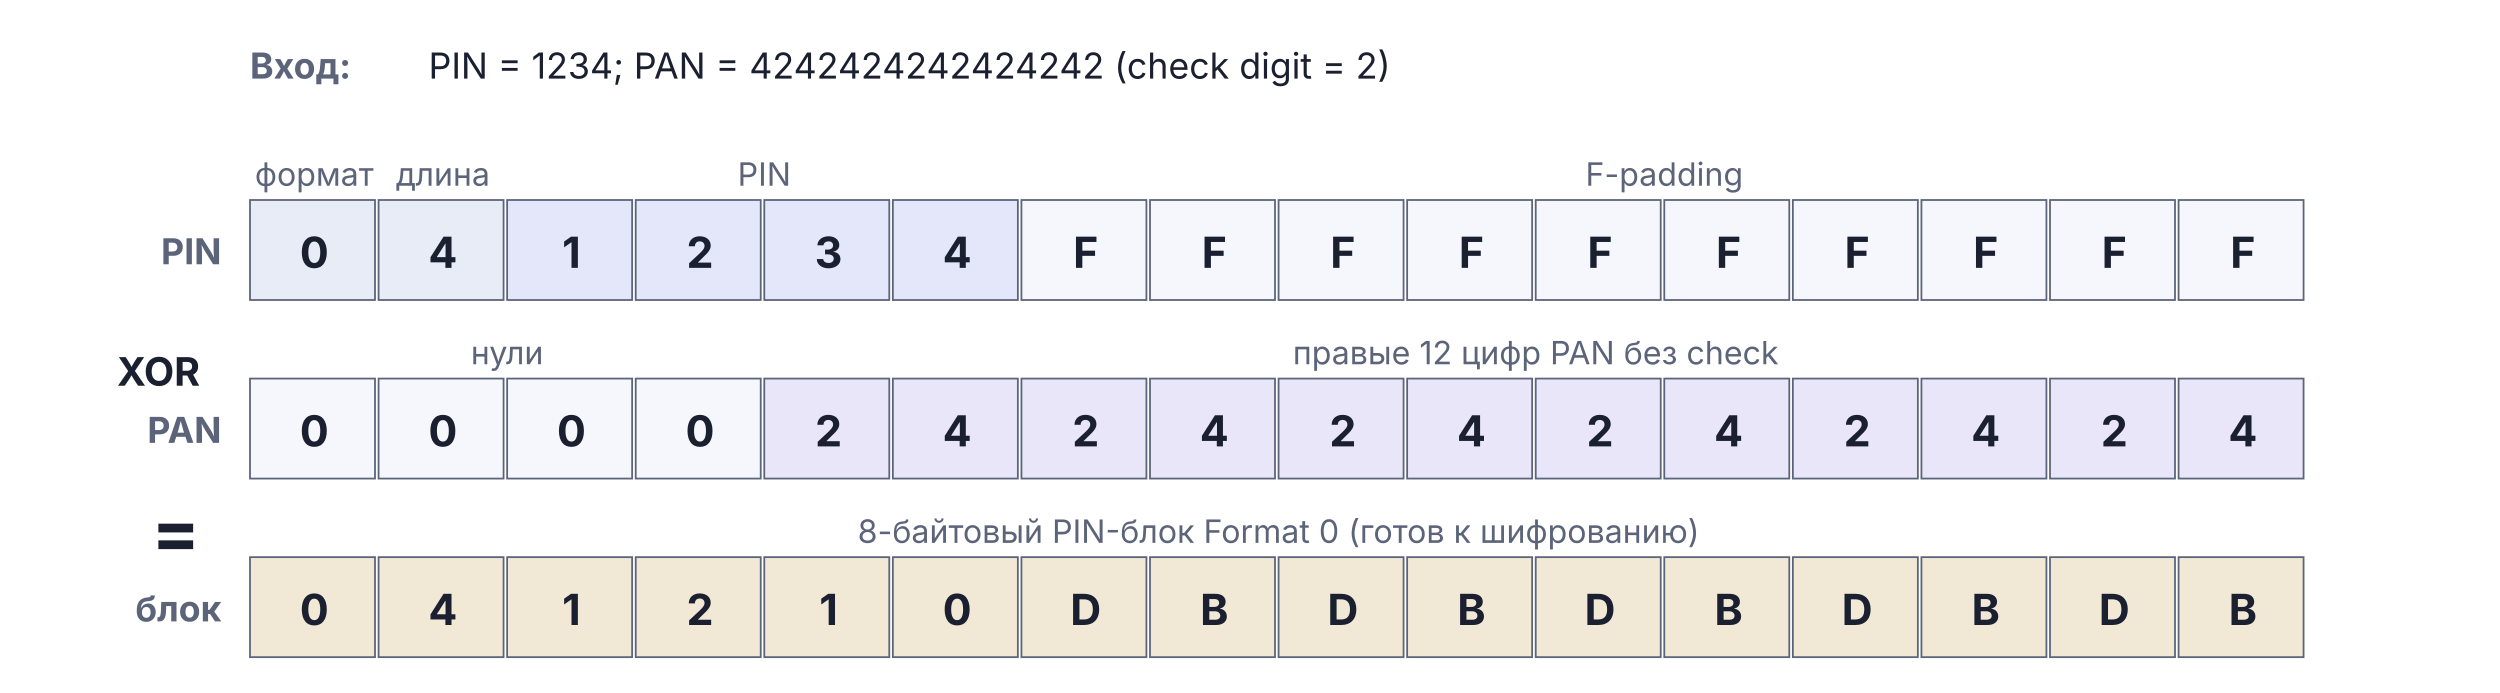
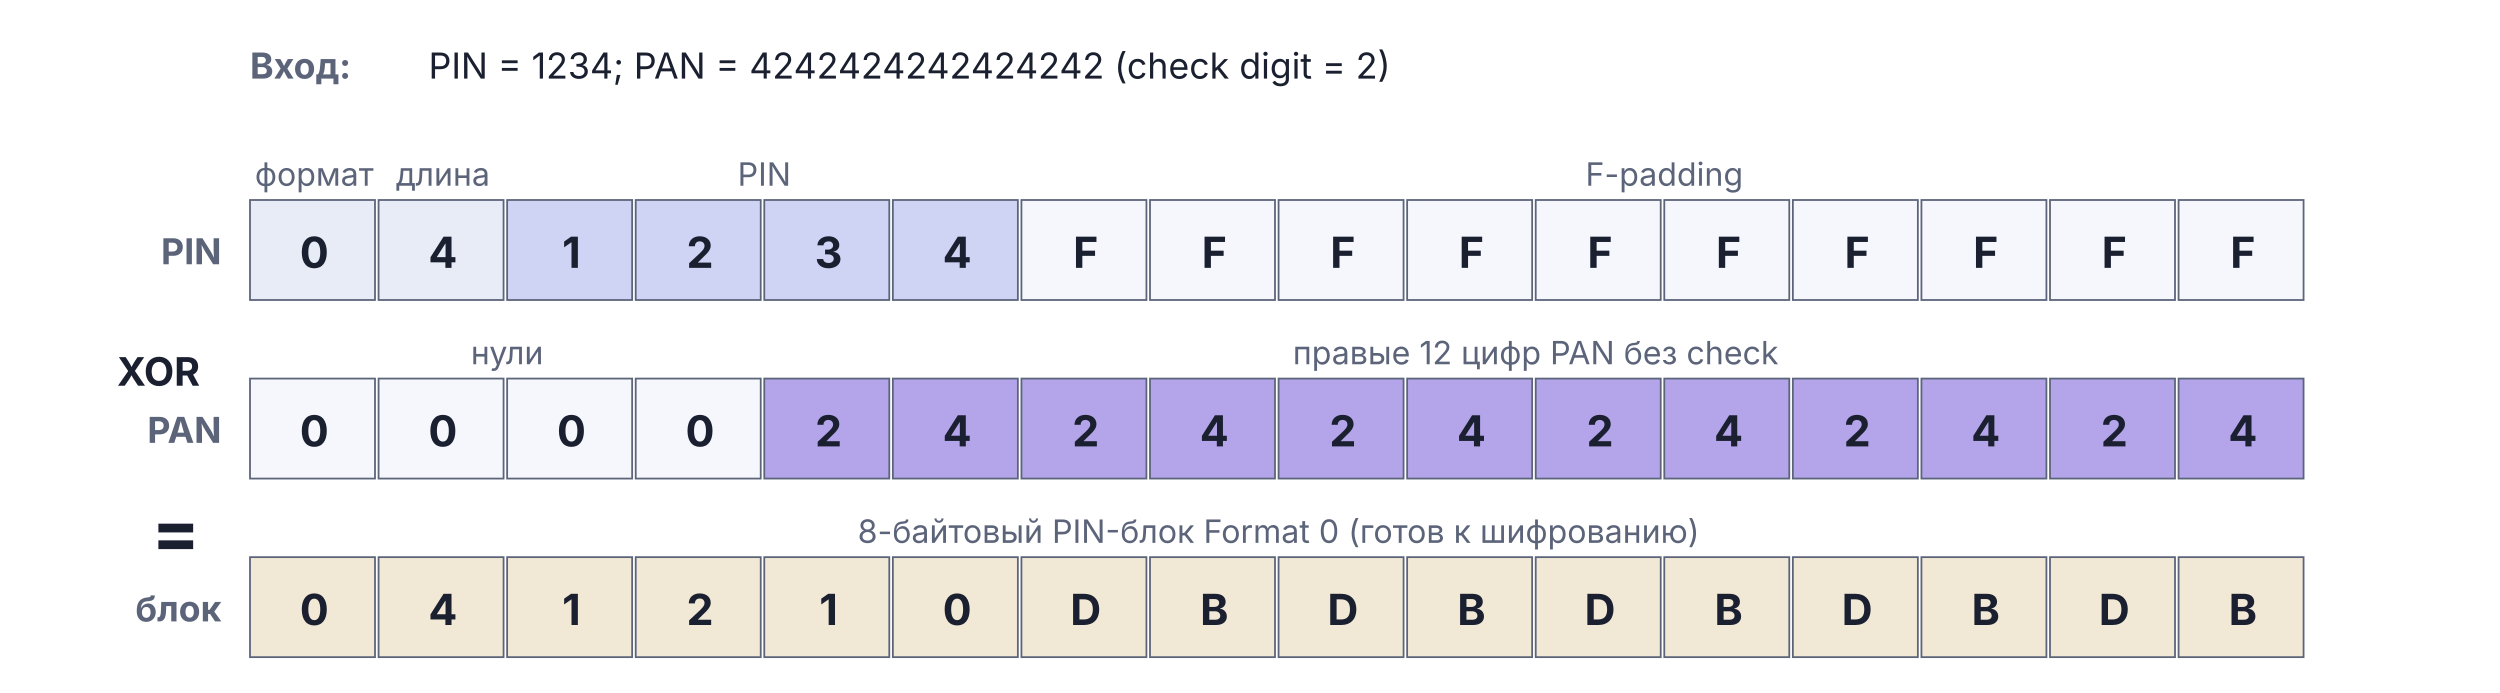
<svg xmlns="http://www.w3.org/2000/svg" viewBox="0 0 700 194" width="700" height="194">
  <text x="70" y="22" text-anchor="start" font-family="Inter, -apple-system, BlinkMacSystemFont, 'Helvetica Neue', Arial, sans-serif" font-size="10" font-weight="bold" fill="#5C647A">Вход:</text>
  <text x="120" y="22" text-anchor="start" font-family="Inter, -apple-system, BlinkMacSystemFont, 'Helvetica Neue', Arial, sans-serif" font-size="10" font-weight="normal" fill="#1A2030">PIN = 1234; PAN = 4242424242424242 (check digit = 2)</text>
  <text x="62" y="74" text-anchor="end" font-family="Inter, -apple-system, BlinkMacSystemFont, 'Helvetica Neue', Arial, sans-serif" font-size="10" font-weight="bold" fill="#5C647A">PIN</text>
  <text x="88.0" y="52" text-anchor="middle" font-family="Inter, -apple-system, BlinkMacSystemFont, 'Helvetica Neue', Arial, sans-serif" font-size="9" font-weight="normal" fill="#5C647A">формат</text>
  <text x="124.0" y="52" text-anchor="middle" font-family="Inter, -apple-system, BlinkMacSystemFont, 'Helvetica Neue', Arial, sans-serif" font-size="9" font-weight="normal" fill="#5C647A">длина</text>
  <text x="214.0" y="52" text-anchor="middle" font-family="Inter, -apple-system, BlinkMacSystemFont, 'Helvetica Neue', Arial, sans-serif" font-size="9" font-weight="normal" fill="#5C647A">PIN</text>
  <text x="466.0" y="52" text-anchor="middle" font-family="Inter, -apple-system, BlinkMacSystemFont, 'Helvetica Neue', Arial, sans-serif" font-size="9" font-weight="normal" fill="#5C647A">F-padding</text>
  <rect x="70" y="56" width="35" height="28" fill="#E8ECF7" fill-opacity="1.0" stroke="#5C647A" stroke-width="0.5" />
  <text x="88.0" y="75" text-anchor="middle" font-family="Inter, -apple-system, BlinkMacSystemFont, 'Helvetica Neue', Arial, sans-serif" font-size="12" font-weight="bold" fill="#1A2030">0</text>
  <rect x="106" y="56" width="35" height="28" fill="#E8ECF7" fill-opacity="1.0" stroke="#5C647A" stroke-width="0.5" />
  <text x="124.0" y="75" text-anchor="middle" font-family="Inter, -apple-system, BlinkMacSystemFont, 'Helvetica Neue', Arial, sans-serif" font-size="12" font-weight="bold" fill="#1A2030">4</text>
-   <rect x="142" y="56" width="35" height="28" fill="#4E63D9" fill-opacity="0.15" stroke="#5C647A" stroke-width="0.5" />
+   <rect x="142" y="56" width="35" height="28" fill="#4E63D9" fill-opacity="0.27" stroke="#5C647A" stroke-width="0.5" />
  <text x="160.0" y="75" text-anchor="middle" font-family="Inter, -apple-system, BlinkMacSystemFont, 'Helvetica Neue', Arial, sans-serif" font-size="12" font-weight="bold" fill="#1A2030">1</text>
-   <rect x="178" y="56" width="35" height="28" fill="#4E63D9" fill-opacity="0.15" stroke="#5C647A" stroke-width="0.5" />
+   <rect x="178" y="56" width="35" height="28" fill="#4E63D9" fill-opacity="0.27" stroke="#5C647A" stroke-width="0.5" />
  <text x="196.0" y="75" text-anchor="middle" font-family="Inter, -apple-system, BlinkMacSystemFont, 'Helvetica Neue', Arial, sans-serif" font-size="12" font-weight="bold" fill="#1A2030">2</text>
-   <rect x="214" y="56" width="35" height="28" fill="#4E63D9" fill-opacity="0.15" stroke="#5C647A" stroke-width="0.5" />
+   <rect x="214" y="56" width="35" height="28" fill="#4E63D9" fill-opacity="0.27" stroke="#5C647A" stroke-width="0.5" />
  <text x="232.0" y="75" text-anchor="middle" font-family="Inter, -apple-system, BlinkMacSystemFont, 'Helvetica Neue', Arial, sans-serif" font-size="12" font-weight="bold" fill="#1A2030">3</text>
-   <rect x="250" y="56" width="35" height="28" fill="#4E63D9" fill-opacity="0.15" stroke="#5C647A" stroke-width="0.5" />
+   <rect x="250" y="56" width="35" height="28" fill="#4E63D9" fill-opacity="0.27" stroke="#5C647A" stroke-width="0.5" />
  <text x="268.0" y="75" text-anchor="middle" font-family="Inter, -apple-system, BlinkMacSystemFont, 'Helvetica Neue', Arial, sans-serif" font-size="12" font-weight="bold" fill="#1A2030">4</text>
  <rect x="286" y="56" width="35" height="28" fill="#F5F7FD" fill-opacity="1.0" stroke="#5C647A" stroke-width="0.5" />
  <text x="304.0" y="75" text-anchor="middle" font-family="Inter, -apple-system, BlinkMacSystemFont, 'Helvetica Neue', Arial, sans-serif" font-size="12" font-weight="bold" fill="#1A2030">F</text>
  <rect x="322" y="56" width="35" height="28" fill="#F5F7FD" fill-opacity="1.0" stroke="#5C647A" stroke-width="0.5" />
  <text x="340.0" y="75" text-anchor="middle" font-family="Inter, -apple-system, BlinkMacSystemFont, 'Helvetica Neue', Arial, sans-serif" font-size="12" font-weight="bold" fill="#1A2030">F</text>
  <rect x="358" y="56" width="35" height="28" fill="#F5F7FD" fill-opacity="1.0" stroke="#5C647A" stroke-width="0.5" />
  <text x="376.0" y="75" text-anchor="middle" font-family="Inter, -apple-system, BlinkMacSystemFont, 'Helvetica Neue', Arial, sans-serif" font-size="12" font-weight="bold" fill="#1A2030">F</text>
  <rect x="394" y="56" width="35" height="28" fill="#F5F7FD" fill-opacity="1.0" stroke="#5C647A" stroke-width="0.5" />
  <text x="412.0" y="75" text-anchor="middle" font-family="Inter, -apple-system, BlinkMacSystemFont, 'Helvetica Neue', Arial, sans-serif" font-size="12" font-weight="bold" fill="#1A2030">F</text>
  <rect x="430" y="56" width="35" height="28" fill="#F5F7FD" fill-opacity="1.0" stroke="#5C647A" stroke-width="0.5" />
  <text x="448.0" y="75" text-anchor="middle" font-family="Inter, -apple-system, BlinkMacSystemFont, 'Helvetica Neue', Arial, sans-serif" font-size="12" font-weight="bold" fill="#1A2030">F</text>
  <rect x="466" y="56" width="35" height="28" fill="#F5F7FD" fill-opacity="1.0" stroke="#5C647A" stroke-width="0.5" />
  <text x="484.0" y="75" text-anchor="middle" font-family="Inter, -apple-system, BlinkMacSystemFont, 'Helvetica Neue', Arial, sans-serif" font-size="12" font-weight="bold" fill="#1A2030">F</text>
  <rect x="502" y="56" width="35" height="28" fill="#F5F7FD" fill-opacity="1.0" stroke="#5C647A" stroke-width="0.5" />
  <text x="520.0" y="75" text-anchor="middle" font-family="Inter, -apple-system, BlinkMacSystemFont, 'Helvetica Neue', Arial, sans-serif" font-size="12" font-weight="bold" fill="#1A2030">F</text>
  <rect x="538" y="56" width="35" height="28" fill="#F5F7FD" fill-opacity="1.0" stroke="#5C647A" stroke-width="0.5" />
  <text x="556.0" y="75" text-anchor="middle" font-family="Inter, -apple-system, BlinkMacSystemFont, 'Helvetica Neue', Arial, sans-serif" font-size="12" font-weight="bold" fill="#1A2030">F</text>
  <rect x="574" y="56" width="35" height="28" fill="#F5F7FD" fill-opacity="1.0" stroke="#5C647A" stroke-width="0.5" />
  <text x="592.0" y="75" text-anchor="middle" font-family="Inter, -apple-system, BlinkMacSystemFont, 'Helvetica Neue', Arial, sans-serif" font-size="12" font-weight="bold" fill="#1A2030">F</text>
  <rect x="610" y="56" width="35" height="28" fill="#F5F7FD" fill-opacity="1.0" stroke="#5C647A" stroke-width="0.5" />
  <text x="628.0" y="75" text-anchor="middle" font-family="Inter, -apple-system, BlinkMacSystemFont, 'Helvetica Neue', Arial, sans-serif" font-size="12" font-weight="bold" fill="#1A2030">F</text>
  <text x="56" y="108" text-anchor="end" font-family="Inter, -apple-system, BlinkMacSystemFont, 'Helvetica Neue', Arial, sans-serif" font-size="11" font-weight="bold" fill="#1A2030">XOR</text>
  <text x="62" y="124" text-anchor="end" font-family="Inter, -apple-system, BlinkMacSystemFont, 'Helvetica Neue', Arial, sans-serif" font-size="10" font-weight="bold" fill="#5C647A">PAN</text>
  <text x="142.0" y="102" text-anchor="middle" font-family="Inter, -apple-system, BlinkMacSystemFont, 'Helvetica Neue', Arial, sans-serif" font-size="9" font-weight="normal" fill="#5C647A">нули</text>
  <text x="430.0" y="102" text-anchor="middle" font-family="Inter, -apple-system, BlinkMacSystemFont, 'Helvetica Neue', Arial, sans-serif" font-size="9" font-weight="normal" fill="#5C647A">правые 12 цифр PAN без check</text>
  <rect x="70" y="106" width="35" height="28" fill="#F5F7FD" fill-opacity="1.0" stroke="#5C647A" stroke-width="0.5" />
  <text x="88.0" y="125" text-anchor="middle" font-family="Inter, -apple-system, BlinkMacSystemFont, 'Helvetica Neue', Arial, sans-serif" font-size="12" font-weight="bold" fill="#1A2030">0</text>
  <rect x="106" y="106" width="35" height="28" fill="#F5F7FD" fill-opacity="1.0" stroke="#5C647A" stroke-width="0.5" />
  <text x="124.0" y="125" text-anchor="middle" font-family="Inter, -apple-system, BlinkMacSystemFont, 'Helvetica Neue', Arial, sans-serif" font-size="12" font-weight="bold" fill="#1A2030">0</text>
  <rect x="142" y="106" width="35" height="28" fill="#F5F7FD" fill-opacity="1.0" stroke="#5C647A" stroke-width="0.5" />
  <text x="160.0" y="125" text-anchor="middle" font-family="Inter, -apple-system, BlinkMacSystemFont, 'Helvetica Neue', Arial, sans-serif" font-size="12" font-weight="bold" fill="#1A2030">0</text>
  <rect x="178" y="106" width="35" height="28" fill="#F5F7FD" fill-opacity="1.0" stroke="#5C647A" stroke-width="0.5" />
  <text x="196.0" y="125" text-anchor="middle" font-family="Inter, -apple-system, BlinkMacSystemFont, 'Helvetica Neue', Arial, sans-serif" font-size="12" font-weight="bold" fill="#1A2030">0</text>
-   <rect x="214" y="106" width="35" height="28" fill="#7759D6" fill-opacity="0.15" stroke="#5C647A" stroke-width="0.5" />
+   <rect x="214" y="106" width="35" height="28" fill="#7759D6" fill-opacity="0.55" stroke="#5C647A" stroke-width="0.5" />
  <text x="232.0" y="125" text-anchor="middle" font-family="Inter, -apple-system, BlinkMacSystemFont, 'Helvetica Neue', Arial, sans-serif" font-size="12" font-weight="bold" fill="#1A2030">2</text>
-   <rect x="250" y="106" width="35" height="28" fill="#7759D6" fill-opacity="0.15" stroke="#5C647A" stroke-width="0.5" />
+   <rect x="250" y="106" width="35" height="28" fill="#7759D6" fill-opacity="0.55" stroke="#5C647A" stroke-width="0.5" />
  <text x="268.0" y="125" text-anchor="middle" font-family="Inter, -apple-system, BlinkMacSystemFont, 'Helvetica Neue', Arial, sans-serif" font-size="12" font-weight="bold" fill="#1A2030">4</text>
-   <rect x="286" y="106" width="35" height="28" fill="#7759D6" fill-opacity="0.15" stroke="#5C647A" stroke-width="0.5" />
+   <rect x="286" y="106" width="35" height="28" fill="#7759D6" fill-opacity="0.55" stroke="#5C647A" stroke-width="0.5" />
  <text x="304.0" y="125" text-anchor="middle" font-family="Inter, -apple-system, BlinkMacSystemFont, 'Helvetica Neue', Arial, sans-serif" font-size="12" font-weight="bold" fill="#1A2030">2</text>
-   <rect x="322" y="106" width="35" height="28" fill="#7759D6" fill-opacity="0.15" stroke="#5C647A" stroke-width="0.5" />
+   <rect x="322" y="106" width="35" height="28" fill="#7759D6" fill-opacity="0.55" stroke="#5C647A" stroke-width="0.5" />
  <text x="340.0" y="125" text-anchor="middle" font-family="Inter, -apple-system, BlinkMacSystemFont, 'Helvetica Neue', Arial, sans-serif" font-size="12" font-weight="bold" fill="#1A2030">4</text>
-   <rect x="358" y="106" width="35" height="28" fill="#7759D6" fill-opacity="0.15" stroke="#5C647A" stroke-width="0.5" />
+   <rect x="358" y="106" width="35" height="28" fill="#7759D6" fill-opacity="0.55" stroke="#5C647A" stroke-width="0.5" />
  <text x="376.0" y="125" text-anchor="middle" font-family="Inter, -apple-system, BlinkMacSystemFont, 'Helvetica Neue', Arial, sans-serif" font-size="12" font-weight="bold" fill="#1A2030">2</text>
-   <rect x="394" y="106" width="35" height="28" fill="#7759D6" fill-opacity="0.15" stroke="#5C647A" stroke-width="0.5" />
+   <rect x="394" y="106" width="35" height="28" fill="#7759D6" fill-opacity="0.55" stroke="#5C647A" stroke-width="0.5" />
  <text x="412.0" y="125" text-anchor="middle" font-family="Inter, -apple-system, BlinkMacSystemFont, 'Helvetica Neue', Arial, sans-serif" font-size="12" font-weight="bold" fill="#1A2030">4</text>
-   <rect x="430" y="106" width="35" height="28" fill="#7759D6" fill-opacity="0.15" stroke="#5C647A" stroke-width="0.5" />
+   <rect x="430" y="106" width="35" height="28" fill="#7759D6" fill-opacity="0.55" stroke="#5C647A" stroke-width="0.5" />
  <text x="448.0" y="125" text-anchor="middle" font-family="Inter, -apple-system, BlinkMacSystemFont, 'Helvetica Neue', Arial, sans-serif" font-size="12" font-weight="bold" fill="#1A2030">2</text>
-   <rect x="466" y="106" width="35" height="28" fill="#7759D6" fill-opacity="0.15" stroke="#5C647A" stroke-width="0.5" />
+   <rect x="466" y="106" width="35" height="28" fill="#7759D6" fill-opacity="0.55" stroke="#5C647A" stroke-width="0.5" />
  <text x="484.0" y="125" text-anchor="middle" font-family="Inter, -apple-system, BlinkMacSystemFont, 'Helvetica Neue', Arial, sans-serif" font-size="12" font-weight="bold" fill="#1A2030">4</text>
-   <rect x="502" y="106" width="35" height="28" fill="#7759D6" fill-opacity="0.15" stroke="#5C647A" stroke-width="0.5" />
+   <rect x="502" y="106" width="35" height="28" fill="#7759D6" fill-opacity="0.55" stroke="#5C647A" stroke-width="0.5" />
  <text x="520.0" y="125" text-anchor="middle" font-family="Inter, -apple-system, BlinkMacSystemFont, 'Helvetica Neue', Arial, sans-serif" font-size="12" font-weight="bold" fill="#1A2030">2</text>
-   <rect x="538" y="106" width="35" height="28" fill="#7759D6" fill-opacity="0.15" stroke="#5C647A" stroke-width="0.5" />
+   <rect x="538" y="106" width="35" height="28" fill="#7759D6" fill-opacity="0.55" stroke="#5C647A" stroke-width="0.5" />
  <text x="556.0" y="125" text-anchor="middle" font-family="Inter, -apple-system, BlinkMacSystemFont, 'Helvetica Neue', Arial, sans-serif" font-size="12" font-weight="bold" fill="#1A2030">4</text>
-   <rect x="574" y="106" width="35" height="28" fill="#7759D6" fill-opacity="0.15" stroke="#5C647A" stroke-width="0.5" />
+   <rect x="574" y="106" width="35" height="28" fill="#7759D6" fill-opacity="0.55" stroke="#5C647A" stroke-width="0.5" />
  <text x="592.0" y="125" text-anchor="middle" font-family="Inter, -apple-system, BlinkMacSystemFont, 'Helvetica Neue', Arial, sans-serif" font-size="12" font-weight="bold" fill="#1A2030">2</text>
-   <rect x="610" y="106" width="35" height="28" fill="#7759D6" fill-opacity="0.15" stroke="#5C647A" stroke-width="0.5" />
+   <rect x="610" y="106" width="35" height="28" fill="#7759D6" fill-opacity="0.55" stroke="#5C647A" stroke-width="0.5" />
  <text x="628.0" y="125" text-anchor="middle" font-family="Inter, -apple-system, BlinkMacSystemFont, 'Helvetica Neue', Arial, sans-serif" font-size="12" font-weight="bold" fill="#1A2030">4</text>
  <text x="56" y="156" text-anchor="end" font-family="Inter, -apple-system, BlinkMacSystemFont, 'Helvetica Neue', Arial, sans-serif" font-size="20" font-weight="bold" fill="#1A2030">=</text>
  <text x="62" y="174" text-anchor="end" font-family="Inter, -apple-system, BlinkMacSystemFont, 'Helvetica Neue', Arial, sans-serif" font-size="10" font-weight="bold" fill="#5C647A">блок</text>
  <text x="358.0" y="152" text-anchor="middle" font-family="Inter, -apple-system, BlinkMacSystemFont, 'Helvetica Neue', Arial, sans-serif" font-size="9" font-weight="normal" fill="#5C647A">8-байтовый PIN-блок Format 0 (готов к шифрованию)</text>
  <rect x="70" y="156" width="35" height="28" fill="#B8821C" fill-opacity="0.18" stroke="#5C647A" stroke-width="0.5" />
  <text x="88.0" y="175" text-anchor="middle" font-family="Inter, -apple-system, BlinkMacSystemFont, 'Helvetica Neue', Arial, sans-serif" font-size="12" font-weight="bold" fill="#1A2030">0</text>
  <rect x="106" y="156" width="35" height="28" fill="#B8821C" fill-opacity="0.18" stroke="#5C647A" stroke-width="0.5" />
  <text x="124.0" y="175" text-anchor="middle" font-family="Inter, -apple-system, BlinkMacSystemFont, 'Helvetica Neue', Arial, sans-serif" font-size="12" font-weight="bold" fill="#1A2030">4</text>
  <rect x="142" y="156" width="35" height="28" fill="#B8821C" fill-opacity="0.18" stroke="#5C647A" stroke-width="0.5" />
  <text x="160.0" y="175" text-anchor="middle" font-family="Inter, -apple-system, BlinkMacSystemFont, 'Helvetica Neue', Arial, sans-serif" font-size="12" font-weight="bold" fill="#1A2030">1</text>
  <rect x="178" y="156" width="35" height="28" fill="#B8821C" fill-opacity="0.18" stroke="#5C647A" stroke-width="0.5" />
  <text x="196.0" y="175" text-anchor="middle" font-family="Inter, -apple-system, BlinkMacSystemFont, 'Helvetica Neue', Arial, sans-serif" font-size="12" font-weight="bold" fill="#1A2030">2</text>
  <rect x="214" y="156" width="35" height="28" fill="#B8821C" fill-opacity="0.18" stroke="#5C647A" stroke-width="0.5" />
  <text x="232.0" y="175" text-anchor="middle" font-family="Inter, -apple-system, BlinkMacSystemFont, 'Helvetica Neue', Arial, sans-serif" font-size="12" font-weight="bold" fill="#1A2030">1</text>
  <rect x="250" y="156" width="35" height="28" fill="#B8821C" fill-opacity="0.18" stroke="#5C647A" stroke-width="0.5" />
  <text x="268.0" y="175" text-anchor="middle" font-family="Inter, -apple-system, BlinkMacSystemFont, 'Helvetica Neue', Arial, sans-serif" font-size="12" font-weight="bold" fill="#1A2030">0</text>
  <rect x="286" y="156" width="35" height="28" fill="#B8821C" fill-opacity="0.18" stroke="#5C647A" stroke-width="0.5" />
  <text x="304.0" y="175" text-anchor="middle" font-family="Inter, -apple-system, BlinkMacSystemFont, 'Helvetica Neue', Arial, sans-serif" font-size="12" font-weight="bold" fill="#1A2030">D</text>
  <rect x="322" y="156" width="35" height="28" fill="#B8821C" fill-opacity="0.18" stroke="#5C647A" stroke-width="0.5" />
  <text x="340.0" y="175" text-anchor="middle" font-family="Inter, -apple-system, BlinkMacSystemFont, 'Helvetica Neue', Arial, sans-serif" font-size="12" font-weight="bold" fill="#1A2030">B</text>
  <rect x="358" y="156" width="35" height="28" fill="#B8821C" fill-opacity="0.18" stroke="#5C647A" stroke-width="0.5" />
  <text x="376.0" y="175" text-anchor="middle" font-family="Inter, -apple-system, BlinkMacSystemFont, 'Helvetica Neue', Arial, sans-serif" font-size="12" font-weight="bold" fill="#1A2030">D</text>
  <rect x="394" y="156" width="35" height="28" fill="#B8821C" fill-opacity="0.18" stroke="#5C647A" stroke-width="0.5" />
  <text x="412.0" y="175" text-anchor="middle" font-family="Inter, -apple-system, BlinkMacSystemFont, 'Helvetica Neue', Arial, sans-serif" font-size="12" font-weight="bold" fill="#1A2030">B</text>
  <rect x="430" y="156" width="35" height="28" fill="#B8821C" fill-opacity="0.18" stroke="#5C647A" stroke-width="0.5" />
  <text x="448.0" y="175" text-anchor="middle" font-family="Inter, -apple-system, BlinkMacSystemFont, 'Helvetica Neue', Arial, sans-serif" font-size="12" font-weight="bold" fill="#1A2030">D</text>
  <rect x="466" y="156" width="35" height="28" fill="#B8821C" fill-opacity="0.18" stroke="#5C647A" stroke-width="0.5" />
  <text x="484.0" y="175" text-anchor="middle" font-family="Inter, -apple-system, BlinkMacSystemFont, 'Helvetica Neue', Arial, sans-serif" font-size="12" font-weight="bold" fill="#1A2030">B</text>
  <rect x="502" y="156" width="35" height="28" fill="#B8821C" fill-opacity="0.18" stroke="#5C647A" stroke-width="0.5" />
  <text x="520.0" y="175" text-anchor="middle" font-family="Inter, -apple-system, BlinkMacSystemFont, 'Helvetica Neue', Arial, sans-serif" font-size="12" font-weight="bold" fill="#1A2030">D</text>
  <rect x="538" y="156" width="35" height="28" fill="#B8821C" fill-opacity="0.18" stroke="#5C647A" stroke-width="0.5" />
  <text x="556.0" y="175" text-anchor="middle" font-family="Inter, -apple-system, BlinkMacSystemFont, 'Helvetica Neue', Arial, sans-serif" font-size="12" font-weight="bold" fill="#1A2030">B</text>
  <rect x="574" y="156" width="35" height="28" fill="#B8821C" fill-opacity="0.18" stroke="#5C647A" stroke-width="0.5" />
  <text x="592.0" y="175" text-anchor="middle" font-family="Inter, -apple-system, BlinkMacSystemFont, 'Helvetica Neue', Arial, sans-serif" font-size="12" font-weight="bold" fill="#1A2030">D</text>
  <rect x="610" y="156" width="35" height="28" fill="#B8821C" fill-opacity="0.18" stroke="#5C647A" stroke-width="0.5" />
  <text x="628.0" y="175" text-anchor="middle" font-family="Inter, -apple-system, BlinkMacSystemFont, 'Helvetica Neue', Arial, sans-serif" font-size="12" font-weight="bold" fill="#1A2030">B</text>
</svg>
